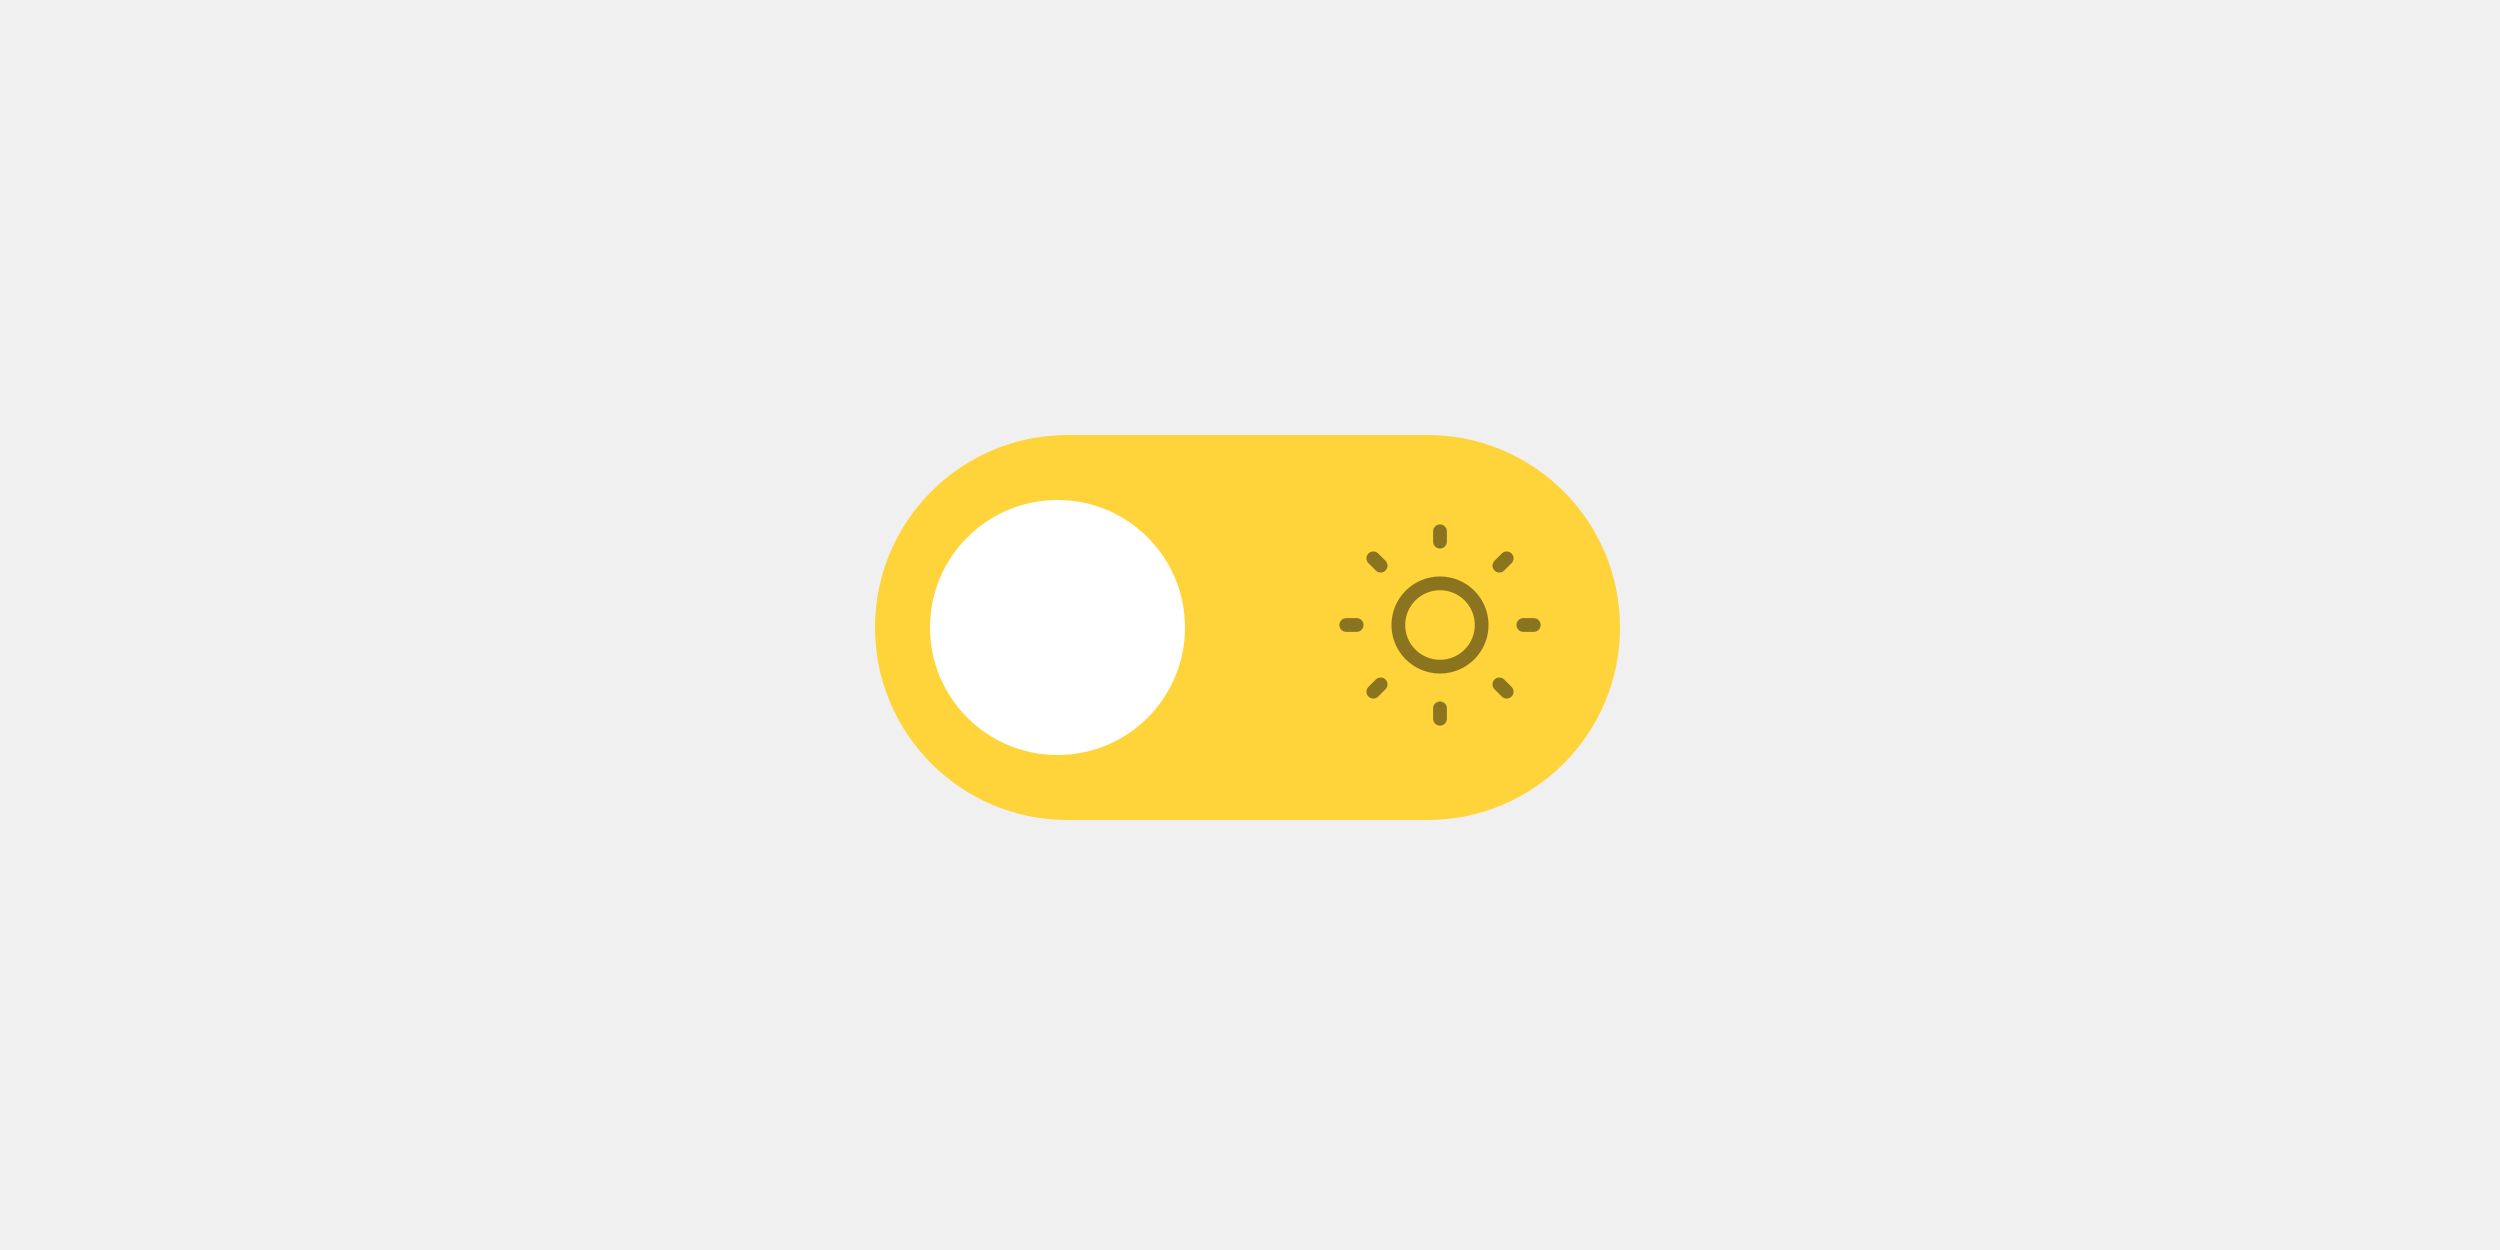
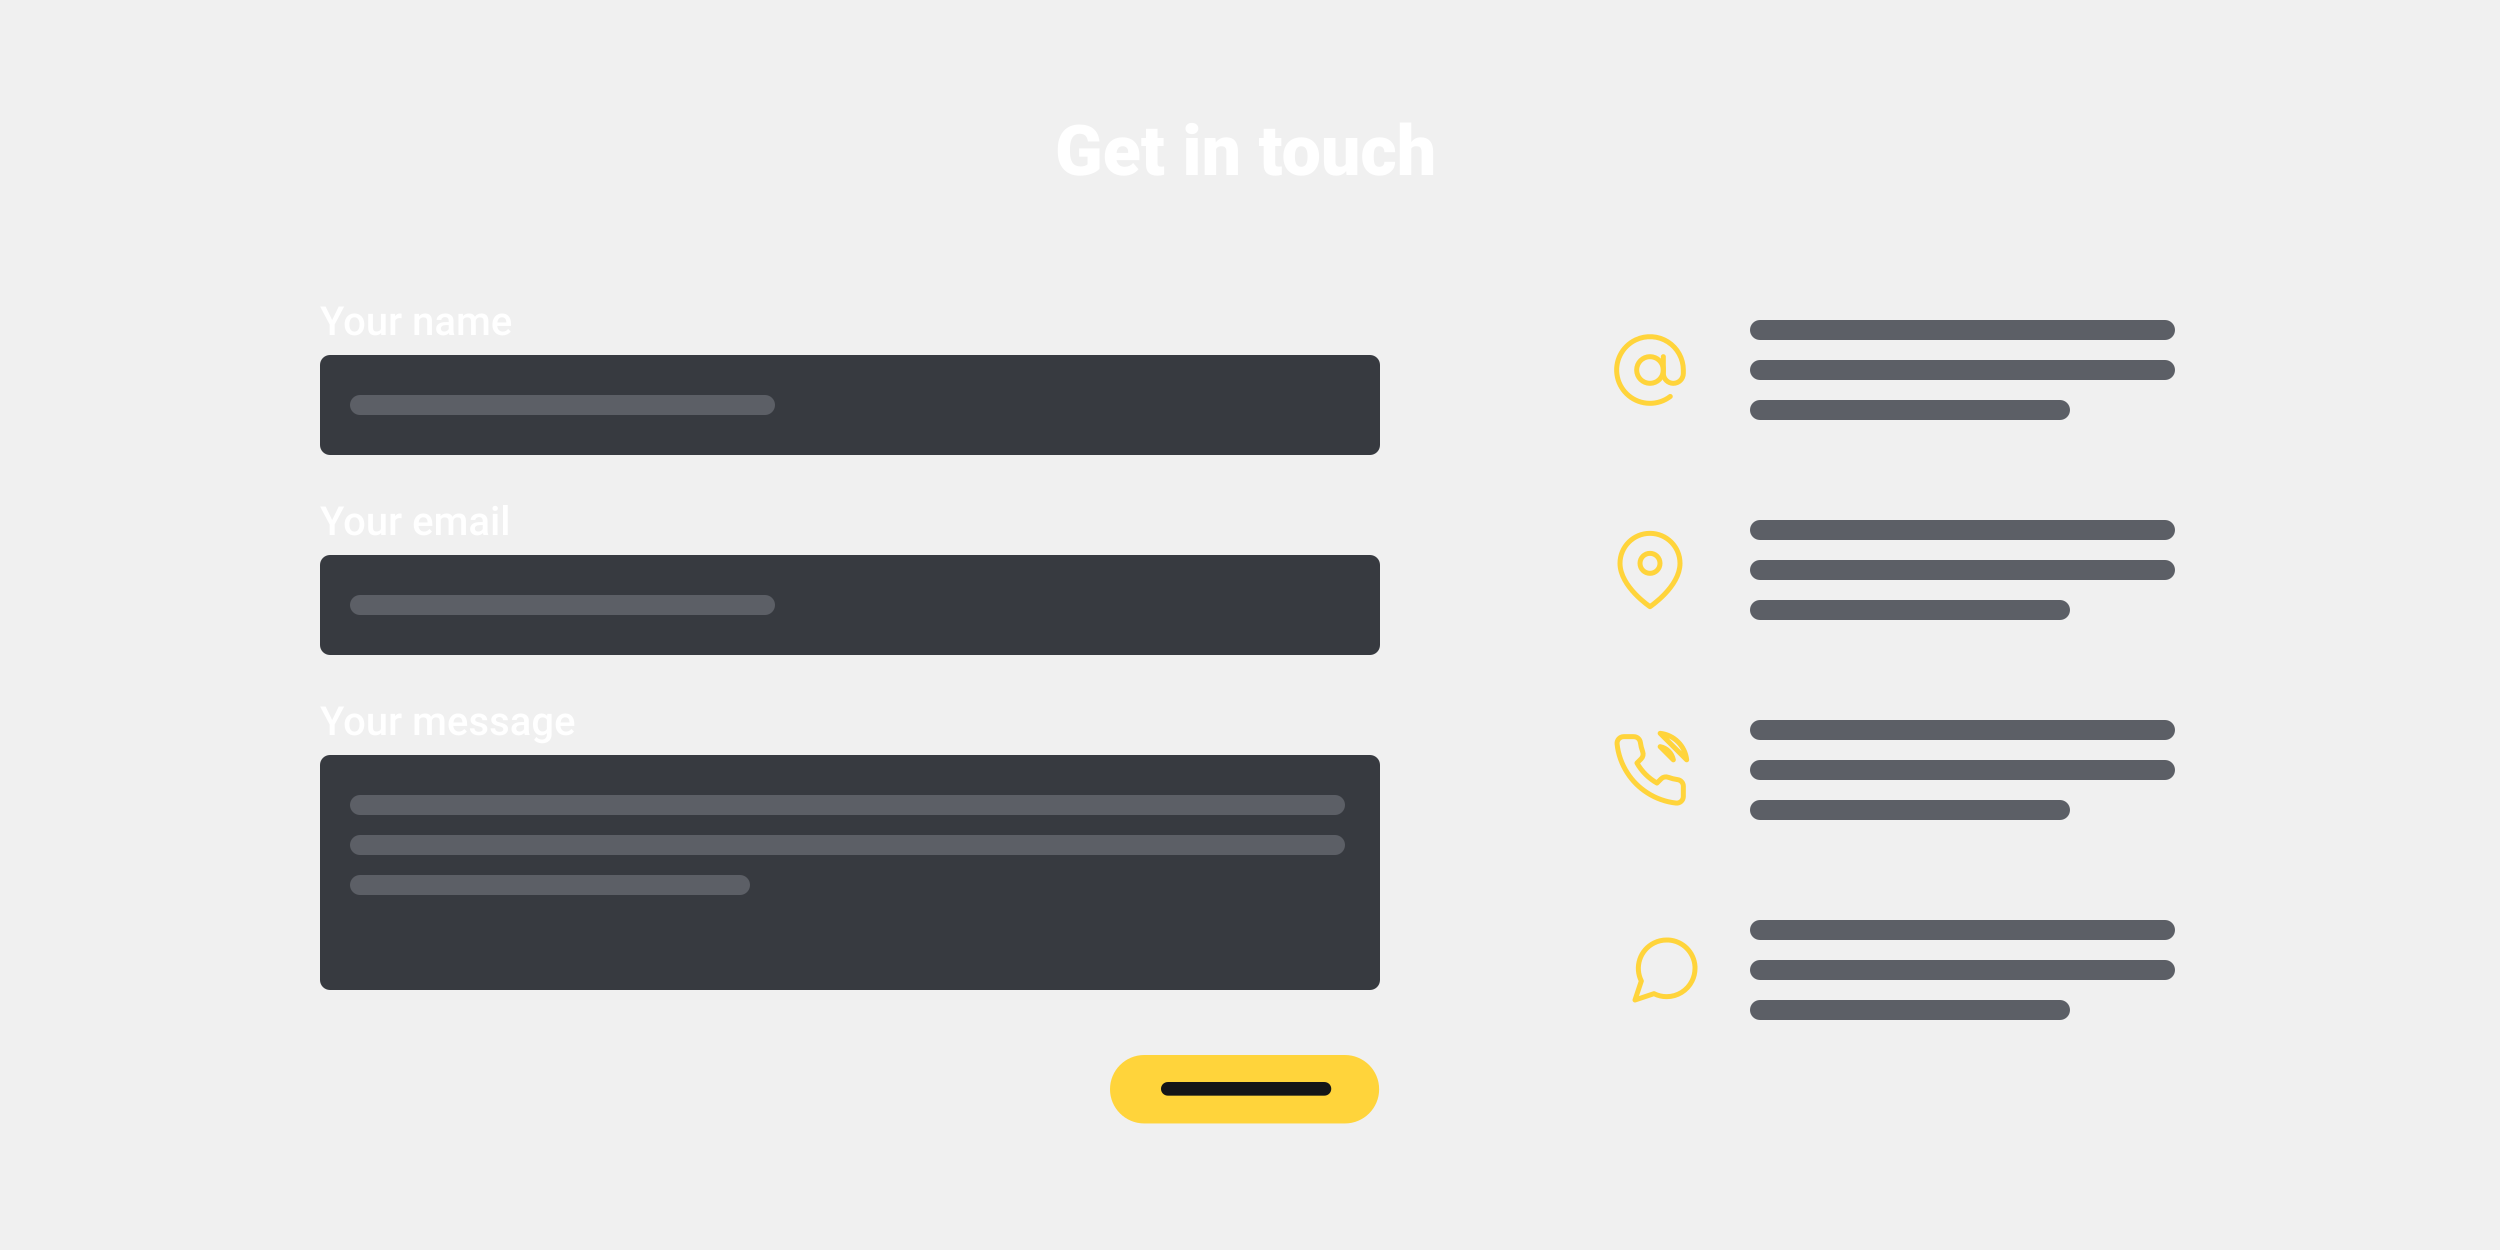
<svg xmlns="http://www.w3.org/2000/svg" fill="none" viewBox="0 0 500 250">
-   <rect width="149" height="77" x="324" y="164" fill="#FFD43B" rx="38.5" transform="rotate(-180 324 164)" />
-   <rect width="51" height="51" x="237" y="151" fill="#fff" rx="25.5" transform="rotate(-180 237 151)" />
-   <path stroke="#8B7420" stroke-linecap="round" stroke-linejoin="round" stroke-width="2.75" d="M288 133.333a8.333 8.333 0 100-16.666 8.333 8.333 0 000 16.666zM276.125 136.875l-1.458 1.458M269.25 125h2.083-2.083zM288 106.25v2.083-2.083zM304.667 125h2.083-2.083zM288 141.667v2.083-2.083zm-13.333-30l1.458 1.458-1.458-1.458zm26.666 0l-1.458 1.458 1.458-1.458zm-1.458 25.208l1.458 1.458-1.458-1.458z" />
+   <path fill="#fff" d="M219.9 33.77c-.369.41-.909.74-1.62.99-.711.251-1.49.377-2.338.377-1.303 0-2.344-.399-3.124-1.197-.779-.797-1.196-1.907-1.251-3.329l-.006-.861c0-.98.173-1.834.519-2.564.346-.733.841-1.296 1.483-1.688.648-.396 1.395-.595 2.243-.595 1.239 0 2.201.285 2.884.855.689.565 1.09 1.41 1.204 2.536h-2.311c-.082-.556-.26-.953-.533-1.19-.274-.236-.661-.355-1.162-.355-.602 0-1.067.255-1.395.766-.328.51-.494 1.24-.499 2.187v.602c0 .993.169 1.74.506 2.242.342.497.877.745 1.606.745.625 0 1.09-.139 1.395-.417v-1.545h-1.668v-1.647h4.067v4.088zM224.768 35.137c-1.135 0-2.053-.337-2.755-1.012-.702-.679-1.053-1.56-1.053-2.645v-.192c0-.756.139-1.424.417-2.003a3.083 3.083 0 011.23-1.34c.538-.319 1.176-.478 1.914-.478 1.04 0 1.86.323 2.461.97.602.643.903 1.54.903 2.694v.895h-4.58c.082.415.262.74.54.978.278.237.638.355 1.08.355.729 0 1.299-.255 1.709-.765l1.053 1.244c-.288.396-.695.713-1.224.95a4.133 4.133 0 01-1.695.349zm-.26-5.893c-.675 0-1.076.447-1.203 1.34h2.324v-.178c.009-.369-.084-.654-.28-.854-.196-.205-.477-.308-.841-.308zM231.501 25.765v1.838h1.217v1.6h-1.217v3.384c0 .278.05.472.15.581.101.11.299.164.595.164.228 0 .419-.014.574-.041v1.648a4.247 4.247 0 01-1.299.198c-.792 0-1.378-.187-1.756-.56-.379-.374-.568-.942-.568-1.703v-3.67h-.943v-1.6h.943v-1.84h2.304zM239.547 35h-2.311v-7.396h2.311V35zm-2.447-9.304c0-.328.118-.597.355-.806.237-.21.545-.315.923-.315s.686.105.923.315c.237.21.355.478.355.806 0 .328-.118.597-.355.807-.237.21-.545.314-.923.314s-.686-.104-.923-.314a1.028 1.028 0 01-.355-.807zM243.088 27.604l.075.868c.511-.67 1.215-1.005 2.112-1.005.771 0 1.345.23 1.723.69.383.46.581 1.153.595 2.078V35h-2.311v-4.669c0-.374-.075-.647-.225-.82-.151-.178-.424-.267-.821-.267-.451 0-.786.178-1.005.533V35h-2.303v-7.396h2.16zM255.044 25.765v1.838h1.217v1.6h-1.217v3.384c0 .278.05.472.15.581.101.11.299.164.595.164.228 0 .419-.014.574-.041v1.648a4.247 4.247 0 01-1.299.198c-.793 0-1.378-.187-1.756-.56-.379-.374-.568-.942-.568-1.703v-3.67h-.943v-1.6h.943v-1.84h2.304zM256.678 31.233c0-.738.143-1.394.43-1.968.288-.58.7-1.024 1.238-1.333.537-.31 1.169-.465 1.893-.465 1.108 0 1.98.344 2.618 1.032.638.684.957 1.616.957 2.796v.082c0 1.153-.321 2.069-.963 2.748-.638.675-1.504 1.012-2.598 1.012-1.053 0-1.898-.315-2.536-.944-.638-.633-.982-1.49-1.032-2.57l-.007-.39zm2.303.144c0 .683.108 1.185.322 1.504.214.319.531.478.95.478.82 0 1.24-.63 1.258-1.893v-.233c0-1.326-.424-1.989-1.272-1.989-.77 0-1.187.572-1.251 1.716l-.007.417zM269.235 34.2c-.487.624-1.146.937-1.975.937-.811 0-1.427-.235-1.846-.704-.415-.474-.622-1.153-.622-2.038v-4.792h2.304v4.806c0 .634.307.95.923.95.528 0 .904-.189 1.127-.567v-5.189h2.318V35h-2.16l-.069-.8zM275.859 33.36c.324 0 .575-.087.752-.26.178-.178.265-.424.26-.739h2.16c0 .812-.291 1.477-.875 1.996-.579.52-1.326.78-2.242.78-1.075 0-1.923-.337-2.543-1.012-.62-.675-.93-1.609-.93-2.803v-.095c0-.748.137-1.406.411-1.976a3.005 3.005 0 011.196-1.32c.519-.31 1.135-.464 1.846-.464.961 0 1.724.266 2.29.8.565.533.847 1.255.847 2.167h-2.16c0-.383-.093-.677-.28-.882-.187-.205-.438-.308-.752-.308-.597 0-.946.38-1.046 1.142a8.033 8.033 0 00-.048.998c0 .743.089 1.258.267 1.545.177.287.46.43.847.43zM282.258 28.396c.492-.62 1.121-.93 1.887-.93.815 0 1.431.242 1.845.725.415.483.627 1.197.636 2.14V35h-2.311v-4.614c0-.392-.079-.68-.239-.862-.159-.186-.43-.28-.813-.28-.474 0-.809.15-1.005.451V35h-2.304V24.5h2.304v3.896z" />
+   <rect width="85" height="4" x="350" y="64" fill="#5C5F66" rx="2" />
+   <rect width="85" height="4" x="350" y="72" fill="#5C5F66" rx="2" />
+   <rect width="64" height="4" x="350" y="80" fill="#5C5F66" rx="2" />
+   <path stroke="#FFD43B" stroke-linecap="round" stroke-linejoin="round" d="M330 76.667a2.667 2.667 0 100-5.334 2.667 2.667 0 000 5.334z" />
+   <path stroke="#FFD43B" stroke-linecap="round" stroke-linejoin="round" d="M332.667 71.333v3.334a2 2 0 104 0V74a6.669 6.669 0 00-9.515-6.027 6.665 6.665 0 002.733 12.693 6.664 6.664 0 004.168-1.373" />
+   <rect width="85" height="4" x="350" y="104" fill="#5C5F66" rx="2" />
+   <rect width="85" height="4" x="350" y="112" fill="#5C5F66" rx="2" />
+   <rect width="64" height="4" x="350" y="120" fill="#5C5F66" rx="2" />
+   <path stroke="#FFD43B" stroke-linecap="round" stroke-linejoin="round" d="M336 112.667c0 4.666-6 8.666-6 8.666s-6-4-6-8.666a6 6 0 1112 0z" />
+   <path stroke="#FFD43B" stroke-linecap="round" stroke-linejoin="round" d="M330 114.667a2 2 0 100-4 2 2 0 000 4z" />
+   <rect width="85" height="4" x="350" y="144" fill="#5C5F66" rx="2" />
+   <rect width="85" height="4" x="350" y="152" fill="#5C5F66" rx="2" />
+   <rect width="64" height="4" x="350" y="160" fill="#5C5F66" rx="2" />
+   <path stroke="#FFD43B" stroke-linecap="round" stroke-linejoin="round" d="M332.033 149.333a3.335 3.335 0 012.634 2.634l-2.634-2.634zm0-2.666a5.998 5.998 0 015.3 5.293l-5.3-5.293zm4.634 10.613v2a1.33 1.33 0 01-1.454 1.333 13.177 13.177 0 01-5.753-2.046 13.005 13.005 0 01-4-4 13.194 13.194 0 01-2.047-5.78 1.348 1.348 0 01.344-1.019 1.341 1.341 0 01.983-.435h2a1.336 1.336 0 011.333 1.147c.085.64.241 1.269.467 1.873a1.335 1.335 0 01-.3 1.407l-.847.847a10.667 10.667 0 004 4l.847-.847a1.333 1.333 0 011.407-.3 8.577 8.577 0 001.873.467 1.33 1.33 0 011.147 1.353z" />
+   <rect width="85" height="4" x="350" y="184" fill="#5C5F66" rx="2" />
+   <rect width="85" height="4" x="350" y="192" fill="#5C5F66" rx="2" />
+   <rect width="64" height="4" x="350" y="200" fill="#5C5F66" rx="2" />
+   <rect width="212" height="20" x="64" y="71" fill="#373A40" rx="2" />
+   <rect width="85" height="4" x="70" y="79" fill="#5C5F66" rx="2" />
+   <path fill="#fff" d="M66.434 64.008l1.308-2.695h1.094l-1.906 3.593V67h-.993v-2.094l-1.91-3.594h1.098l1.309 2.696zM68.926 64.848c0-.414.082-.787.246-1.117.164-.334.394-.59.691-.766.297-.18.638-.27 1.024-.27.57 0 1.032.184 1.386.551.357.367.55.854.579 1.461l.004.223c0 .416-.081.789-.243 1.117a1.76 1.76 0 01-.687.762c-.297.18-.64.27-1.032.27-.596 0-1.074-.199-1.433-.595-.357-.398-.535-.928-.535-1.59v-.046zm.949.082c0 .435.09.776.27 1.023.18.245.43.367.75.367s.569-.125.746-.375c.18-.25.27-.616.27-1.097 0-.427-.093-.766-.278-1.016a.874.874 0 00-.746-.375.87.87 0 00-.739.371c-.182.245-.273.612-.273 1.102zM76.219 66.586c-.279.328-.675.492-1.188.492-.458 0-.806-.134-1.043-.402-.234-.268-.351-.657-.351-1.164v-2.739h.949V65.5c0 .537.223.805.668.805.46 0 .772-.166.933-.496v-3.036h.95V67h-.895l-.023-.414zM80.316 63.64a2.352 2.352 0 00-.386-.03c-.435 0-.728.166-.88.5V67h-.948v-4.227h.906l.023.473c.23-.367.547-.55.953-.55.136 0 .248.018.336.054l-.004.89zM83.79 62.773l.026.489c.313-.378.723-.567 1.23-.567.881 0 1.329.504 1.345 1.512V67h-.95v-2.738c0-.269-.058-.466-.175-.594-.115-.13-.304-.195-.567-.195-.383 0-.668.173-.855.52V67h-.95v-4.227h.895zM89.887 67a1.468 1.468 0 01-.11-.394 1.477 1.477 0 01-1.109.472c-.425 0-.77-.121-1.04-.363a1.162 1.162 0 01-.401-.899c0-.45.166-.795.5-1.035.335-.242.815-.363 1.437-.363h.582v-.277c0-.22-.061-.394-.183-.524-.123-.133-.31-.199-.56-.199a.83.83 0 00-.53.164.496.496 0 00-.207.41h-.95c0-.232.077-.448.23-.648a1.53 1.53 0 01.626-.477c.266-.114.561-.172.887-.172.494 0 .889.125 1.183.375.294.248.445.597.453 1.047v1.906c0 .38.054.684.16.91V67h-.968zm-1.043-.684c.187 0 .363-.045.527-.136a.91.91 0 00.375-.368v-.796h-.512c-.351 0-.615.06-.793.183a.595.595 0 00-.265.52c0 .182.06.328.18.437.122.107.285.16.488.16zM92.582 62.773l.027.442c.297-.347.704-.52 1.22-.52.564 0 .95.216 1.16.649.307-.433.739-.649 1.296-.649.466 0 .813.13 1.04.387.228.258.346.638.35 1.14V67h-.948v-2.75c0-.268-.059-.465-.176-.59-.117-.125-.311-.187-.582-.187a.792.792 0 00-.531.175.912.912 0 00-.286.454L95.156 67h-.949v-2.781c-.013-.498-.267-.746-.762-.746-.38 0-.65.155-.808.465V67h-.95v-4.227h.895zM100.512 67.078c-.602 0-1.09-.189-1.465-.566-.373-.38-.559-.886-.559-1.516v-.117c0-.422.081-.798.243-1.129.163-.333.393-.592.687-.777a1.81 1.81 0 01.984-.278c.576 0 1.02.184 1.332.551.315.367.473.887.473 1.559v.382h-2.762c.029.35.145.626.348.829.206.203.464.304.773.304.435 0 .789-.175 1.063-.527l.512.488c-.17.253-.396.45-.68.59a2.126 2.126 0 01-.949.207zm-.114-3.621c-.26 0-.47.091-.632.273-.16.183-.26.437-.305.762h1.809v-.07c-.021-.318-.106-.557-.254-.719-.149-.164-.355-.246-.618-.246z" />
+   <rect width="212" height="20" x="64" y="111" fill="#373A40" rx="2" />
+   <rect width="85" height="4" x="70" y="119" fill="#5C5F66" rx="2" />
+   <path fill="#fff" d="M66.434 104.008l1.308-2.696h1.094l-1.906 3.594V107h-.993v-2.094l-1.91-3.594h1.098l1.309 2.696zM68.926 104.848c0-.414.082-.787.246-1.118.164-.333.394-.588.691-.765.297-.18.638-.27 1.024-.27.57 0 1.032.184 1.386.551.357.367.55.854.579 1.461l.004.223a2.5 2.5 0 01-.243 1.117 1.763 1.763 0 01-.687.762c-.297.179-.64.269-1.032.269-.596 0-1.074-.198-1.433-.594-.357-.398-.535-.928-.535-1.589v-.047zm.949.082c0 .435.09.776.27 1.023.18.245.43.367.75.367s.569-.125.746-.375c.18-.25.27-.616.27-1.097 0-.427-.093-.766-.278-1.016a.874.874 0 00-.746-.375.87.87 0 00-.739.371c-.182.245-.273.612-.273 1.102zM76.219 106.586c-.279.328-.675.492-1.188.492-.458 0-.806-.134-1.043-.402-.234-.268-.351-.656-.351-1.164v-2.739h.949v2.727c0 .536.223.805.668.805.46 0 .772-.166.933-.496v-3.036h.95V107h-.895l-.023-.414zM80.316 103.641a2.33 2.33 0 00-.386-.032c-.435 0-.728.167-.88.5V107h-.948v-4.227h.906l.023.473c.23-.367.547-.551.953-.551.136 0 .248.019.336.055l-.004.891zM84.77 107.078c-.602 0-1.09-.189-1.465-.566-.373-.38-.559-.886-.559-1.516v-.117c0-.422.08-.798.242-1.129a1.87 1.87 0 01.688-.777c.294-.185.622-.278.984-.278.576 0 1.02.184 1.332.551.315.367.473.887.473 1.559v.383h-2.762c.029.348.145.624.348.828.206.203.463.304.773.304.435 0 .79-.175 1.063-.527l.511.488a1.72 1.72 0 01-.68.59 2.127 2.127 0 01-.949.207zm-.114-3.621a.806.806 0 00-.633.273c-.158.183-.26.437-.304.762h1.808v-.07c-.02-.318-.105-.557-.254-.719-.148-.164-.354-.246-.617-.246zM88.098 102.773l.027.442c.297-.347.703-.52 1.219-.52.565 0 .952.216 1.16.649.307-.433.74-.649 1.297-.649.466 0 .812.129 1.039.387.229.258.346.638.351 1.141V107h-.949v-2.75c0-.268-.058-.465-.176-.59-.117-.125-.31-.187-.582-.187a.793.793 0 00-.53.175.913.913 0 00-.286.454l.004 2.898h-.95v-2.781c-.012-.498-.266-.746-.761-.746-.38 0-.65.155-.809.465V107h-.949v-4.227h.895zM96.691 107a1.465 1.465 0 01-.109-.395 1.475 1.475 0 01-1.11.473c-.424 0-.77-.121-1.038-.363a1.163 1.163 0 01-.403-.899c0-.45.167-.795.5-1.035.336-.242.815-.363 1.438-.363h.582v-.277c0-.219-.061-.394-.184-.524-.122-.133-.308-.199-.558-.199a.832.832 0 00-.532.164.497.497 0 00-.207.41h-.949c0-.232.077-.448.23-.648.154-.203.362-.362.626-.477.265-.114.56-.172.886-.172.495 0 .89.125 1.184.375.294.248.445.597.453 1.047v1.906c0 .381.053.684.16.911V107h-.969zm-1.043-.684c.188 0 .364-.045.528-.136a.91.91 0 00.375-.368v-.796h-.512c-.352 0-.616.061-.793.183a.596.596 0 00-.265.52c0 .182.06.328.18.437.122.107.284.16.487.16zM99.504 107h-.95v-4.227h.95V107zm-1.008-5.324a.51.51 0 01.137-.364c.094-.096.226-.144.398-.144.172 0 .305.048.399.144.093.097.14.218.14.364a.494.494 0 01-.14.359c-.094.094-.227.141-.399.141-.172 0-.304-.047-.398-.141a.502.502 0 01-.137-.359zM101.551 107h-.949v-6h.949v6z" />
+   <rect width="212" height="47" x="64" y="151" fill="#373A40" rx="2" />
+   <rect width="199" height="4" x="70" y="159" fill="#5C5F66" rx="2" />
+   <rect width="199" height="4" x="70" y="167" fill="#5C5F66" rx="2" />
+   <rect width="80" height="4" x="70" y="175" fill="#5C5F66" rx="2" />
+   <path fill="#fff" d="M66.434 144.008l1.308-2.696h1.094l-1.906 3.594V147h-.993v-2.094l-1.91-3.594h1.098l1.309 2.696zM68.926 144.848c0-.414.082-.787.246-1.118.164-.333.394-.588.691-.765.297-.18.638-.27 1.024-.27.57 0 1.032.184 1.386.551.357.367.55.854.579 1.461l.004.223a2.5 2.5 0 01-.243 1.117 1.763 1.763 0 01-.687.762c-.297.179-.64.269-1.032.269-.596 0-1.074-.198-1.433-.594-.357-.398-.535-.928-.535-1.589v-.047zm.949.082c0 .435.09.776.27 1.023.18.245.43.367.75.367s.569-.125.746-.375c.18-.25.27-.616.27-1.097 0-.427-.093-.766-.278-1.016a.874.874 0 00-.746-.375.87.87 0 00-.739.371c-.182.245-.273.612-.273 1.102zM76.219 146.586c-.279.328-.675.492-1.188.492-.458 0-.806-.134-1.043-.402-.234-.268-.351-.656-.351-1.164v-2.739h.949v2.727c0 .536.223.805.668.805.46 0 .772-.166.933-.496v-3.036h.95V147h-.895l-.023-.414zM80.316 143.641a2.33 2.33 0 00-.386-.032c-.435 0-.728.167-.88.5V147h-.948v-4.227h.906l.023.473c.23-.367.547-.551.953-.551.136 0 .248.019.336.055l-.004.891zM83.8 142.773l.028.442c.297-.347.703-.52 1.219-.52.565 0 .952.216 1.16.649.307-.433.74-.649 1.297-.649.466 0 .812.129 1.039.387.23.258.346.638.351 1.141V147h-.949v-2.75c0-.268-.058-.465-.175-.59-.118-.125-.312-.187-.582-.187a.793.793 0 00-.532.175.913.913 0 00-.285.454l.004 2.898h-.95v-2.781c-.012-.498-.266-.746-.76-.746-.381 0-.65.155-.81.465V147h-.949v-4.227h.895zM91.73 147.078c-.601 0-1.09-.189-1.464-.566-.373-.38-.559-.886-.559-1.516v-.117c0-.422.08-.798.242-1.129a1.87 1.87 0 01.688-.777c.294-.185.622-.278.984-.278.576 0 1.02.184 1.332.551.315.367.473.887.473 1.559v.383h-2.762c.029.348.145.624.348.828.205.203.463.304.773.304.435 0 .79-.175 1.063-.527l.511.488c-.169.253-.395.449-.68.59a2.127 2.127 0 01-.948.207zm-.113-3.621a.806.806 0 00-.633.273c-.158.183-.26.437-.304.762h1.808v-.07c-.02-.318-.105-.557-.254-.719-.148-.164-.354-.246-.617-.246zM96.535 145.852c0-.17-.07-.299-.21-.387-.139-.089-.37-.167-.692-.235a3.54 3.54 0 01-.809-.257c-.474-.23-.71-.562-.71-.996 0-.365.153-.67.46-.915.308-.244.698-.367 1.172-.367.505 0 .913.125 1.223.375.312.25.469.575.469.973h-.95a.58.58 0 00-.203-.453c-.135-.123-.315-.184-.539-.184a.846.846 0 00-.512.145.456.456 0 00-.195.387c0 .145.061.259.184.339.122.081.37.163.742.246.372.081.664.179.875.293.213.112.37.248.472.407.105.159.157.351.157.578 0 .38-.158.689-.473.926-.315.234-.728.351-1.238.351-.346 0-.655-.062-.926-.187a1.523 1.523 0 01-.633-.516 1.22 1.22 0 01-.226-.707h.921a.677.677 0 00.254.52c.157.119.364.179.621.179.25 0 .44-.047.57-.14a.448.448 0 00.196-.375zM100.668 145.852c0-.17-.07-.299-.211-.387-.138-.089-.368-.167-.691-.235a3.54 3.54 0 01-.809-.257c-.474-.23-.71-.562-.71-.996 0-.365.153-.67.46-.915.307-.244.698-.367 1.172-.367.505 0 .913.125 1.223.375.312.25.468.575.468.973h-.949a.58.58 0 00-.203-.453c-.135-.123-.315-.184-.54-.184a.846.846 0 00-.51.145.456.456 0 00-.196.387c0 .145.061.259.184.339.122.081.37.163.742.246.372.081.664.179.875.293.213.112.371.248.472.407.104.159.157.351.157.578 0 .38-.158.689-.473.926-.315.234-.728.351-1.238.351-.347 0-.655-.062-.926-.187a1.523 1.523 0 01-.633-.516 1.22 1.22 0 01-.226-.707h.921a.677.677 0 00.254.52c.156.119.363.179.621.179.25 0 .44-.047.571-.14a.448.448 0 00.195-.375zM104.957 147a1.445 1.445 0 01-.109-.395 1.475 1.475 0 01-1.11.473c-.424 0-.771-.121-1.039-.363a1.163 1.163 0 01-.402-.899c0-.45.167-.795.5-1.035.336-.242.815-.363 1.437-.363h.582v-.277c0-.219-.061-.394-.183-.524-.123-.133-.309-.199-.559-.199a.831.831 0 00-.531.164.497.497 0 00-.207.41h-.949c0-.232.077-.448.23-.648.154-.203.362-.362.625-.477.266-.114.561-.172.887-.172.495 0 .889.125 1.183.375.295.248.446.597.454 1.047v1.906c0 .381.053.684.16.911V147h-.969zm-1.043-.684c.188 0 .363-.045.527-.136a.906.906 0 00.375-.368v-.796h-.511c-.352 0-.616.061-.793.183a.597.597 0 00-.266.52c0 .182.06.328.18.437.122.107.285.16.488.16zM106.594 144.855c0-.656.153-1.179.461-1.57.31-.393.72-.59 1.23-.59.482 0 .861.168 1.137.504l.043-.426h.855v4.098c0 .555-.173.992-.519 1.313-.344.32-.809.48-1.395.48-.31 0-.613-.065-.91-.195-.294-.128-.518-.296-.672-.504l.449-.57c.292.346.651.519 1.079.519.315 0 .563-.086.746-.258.182-.169.273-.419.273-.75v-.285c-.273.305-.638.457-1.094.457-.494 0-.899-.196-1.215-.59-.312-.393-.468-.937-.468-1.633zm.945.083c0 .424.086.759.258 1.003a.84.84 0 00.723.364c.382 0 .666-.164.851-.493v-1.859c-.18-.32-.461-.48-.844-.48a.841.841 0 00-.73.371c-.172.247-.258.612-.258 1.094zM113.16 147.078c-.601 0-1.09-.189-1.465-.566-.372-.38-.558-.886-.558-1.516v-.117c0-.422.08-.798.242-1.129a1.87 1.87 0 01.687-.777c.295-.185.623-.278.985-.278.575 0 1.019.184 1.332.551.315.367.472.887.472 1.559v.383h-2.761c.028.348.144.624.347.828.206.203.464.304.774.304.435 0 .789-.175 1.062-.527l.512.488a1.719 1.719 0 01-.68.59 2.123 2.123 0 01-.949.207zm-.113-3.621a.806.806 0 00-.633.273c-.159.183-.26.437-.305.762h1.809v-.07c-.021-.318-.106-.557-.254-.719-.148-.164-.354-.246-.617-.246z" />
+   <rect width="53.829" height="13.693" fill="#FFD43B" rx="6.847" transform="matrix(1 0 0 -1 222 224.693)" />
+   <rect width="34.055" height="2.724" fill="#141517" rx="1.362" transform="matrix(1 0 0 -1 232.197 219.13)" />
+   <path stroke="#FFD43B" stroke-linecap="round" stroke-linejoin="round" d="M339 193.667a5.584 5.584 0 01-.6 2.533 5.66 5.66 0 01-5.067 3.133 5.571 5.571 0 01-2.533-.6L327 200l1.267-3.8a5.66 5.66 0 012.533-7.6 5.584 5.584 0 012.533-.6h.334a5.656 5.656 0 015.333 5.333v.334z" />
</svg>
